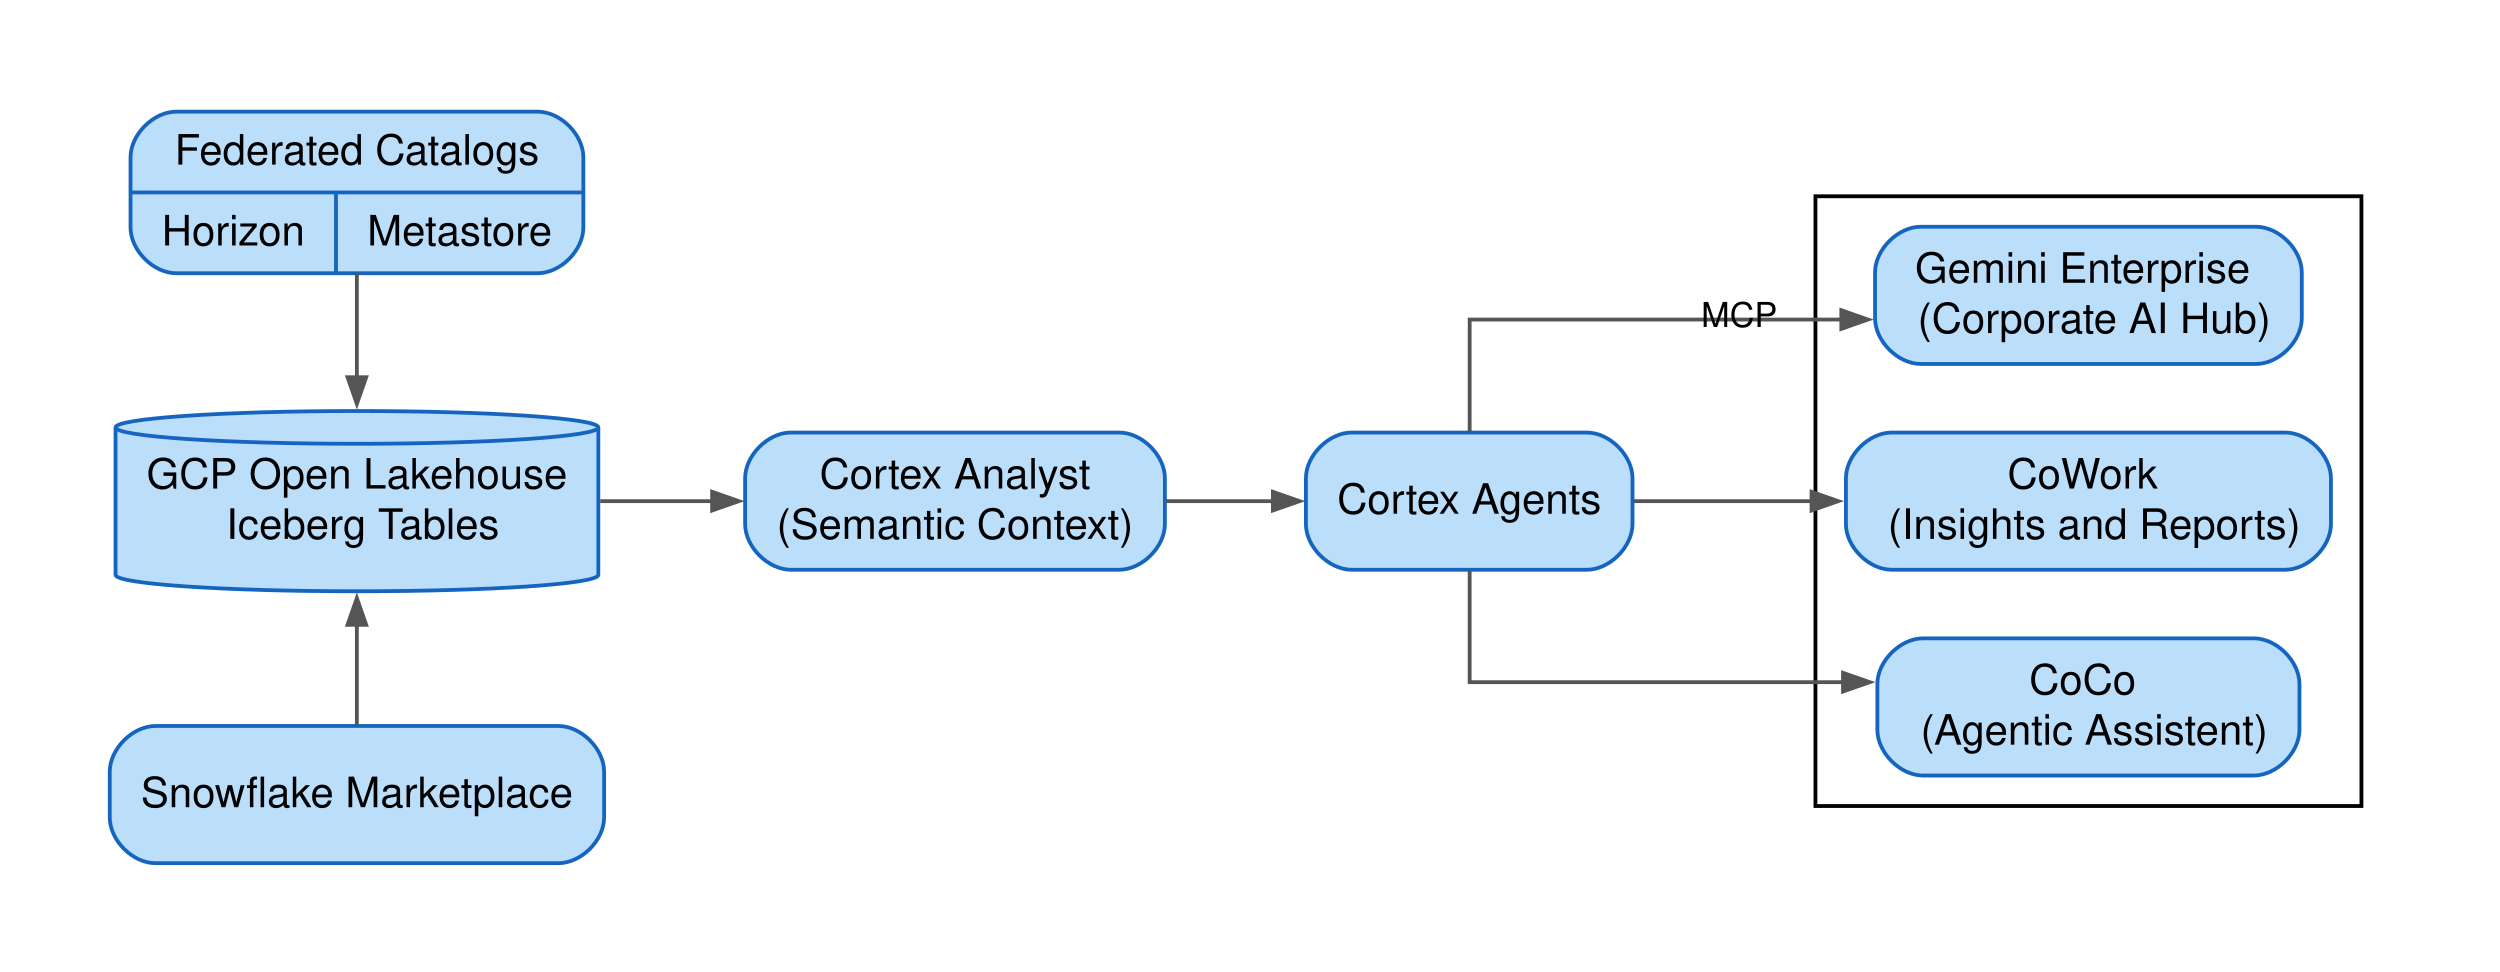
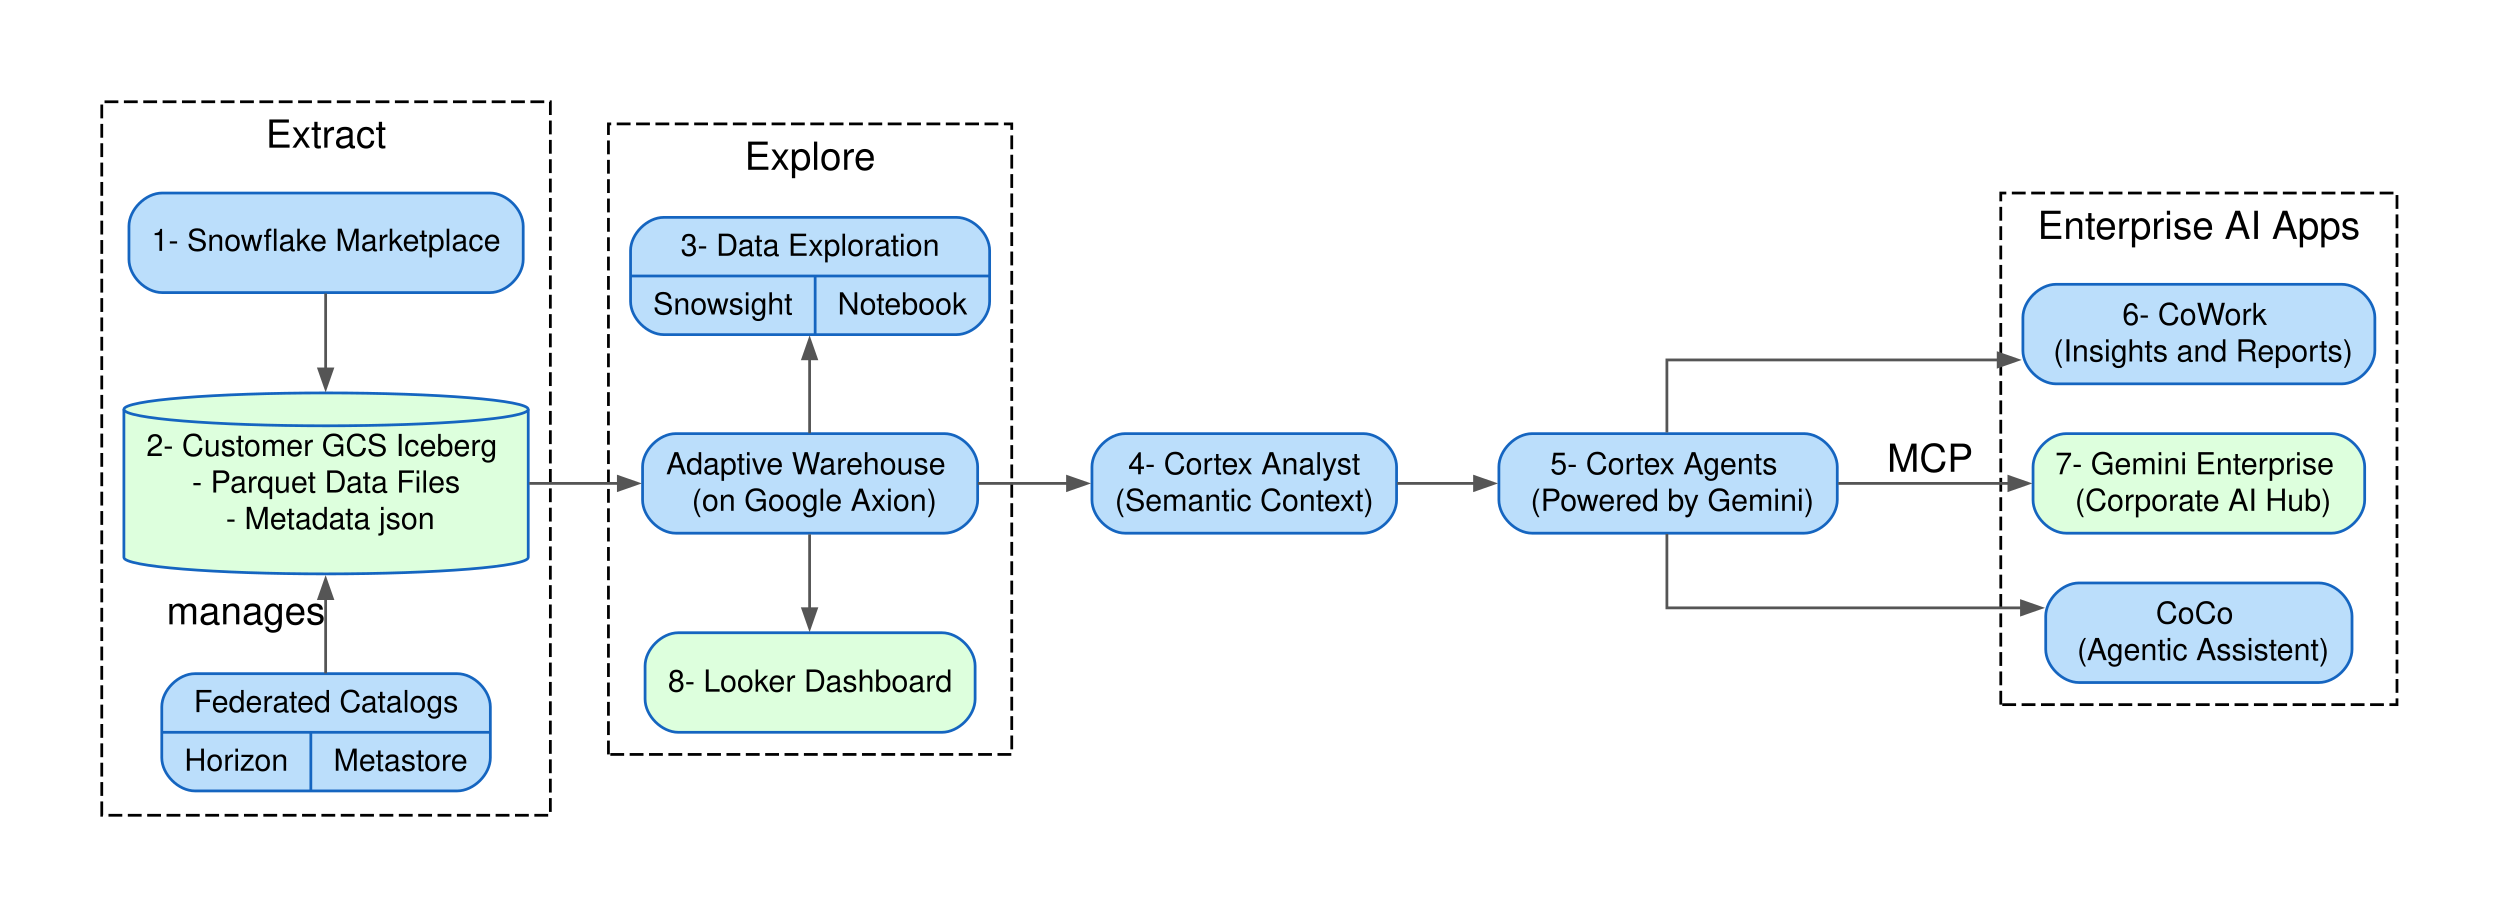
- <svg xmlns="http://www.w3.org/2000/svg" width="656pt" height="255pt" viewBox="0.00 0.00 656.00 255.00">
-   <g id="graph0" class="graph" transform="scale(1 1) rotate(0) translate(28.8 226.5)">
-     <g id="clust3" class="cluster">
-       <polygon fill="none" stroke="black" points="447.57,-15 447.57,-175 590.84,-175 590.84,-15 447.57,-15" />
+ <svg xmlns="http://www.w3.org/2000/svg" width="904pt" height="332pt" viewBox="0.00 0.00 904.00 332.00">
+   <g id="graph0" class="graph" transform="scale(1 1) rotate(0) translate(28.8 302.8)">
+     <g id="clust1" class="cluster">
+       <polygon fill="none" stroke="black" stroke-dasharray="5,2" points="8,-8 8,-266 170.21,-266 170.21,-8 8,-8" />
+       <text xml:space="preserve" text-anchor="middle" x="89.11" y="-249.4" font-family="Helvetica,sans-Serif" font-size="14.00">Extract</text>
+     </g>
+     <g id="clust2" class="cluster">
+       <polygon fill="none" stroke="black" stroke-dasharray="5,2" points="191.21,-30 191.21,-258 337.05,-258 337.05,-30 191.21,-30" />
+       <text xml:space="preserve" text-anchor="middle" x="264.13" y="-241.4" font-family="Helvetica,sans-Serif" font-size="14.00">Explore</text>
+     </g>
+     <g id="clust4" class="cluster">
+       <polygon fill="none" stroke="black" stroke-dasharray="5,2" points="694.68,-48 694.68,-233 837.95,-233 837.95,-48 694.68,-48" />
+       <text xml:space="preserve" text-anchor="middle" x="766.31" y="-216.4" font-family="Helvetica,sans-Serif" font-size="14.00">Enterprise AI Apps</text>
    </g>
    <g id="node1" class="node">
-       <path fill="#bbdefb" stroke="#1565c0" d="M17.45,-154.8C17.45,-154.8 112.27,-154.8 112.27,-154.8 118.27,-154.8 124.27,-160.8 124.27,-166.8 124.27,-166.8 124.27,-185.2 124.27,-185.2 124.27,-191.2 118.27,-197.2 112.27,-197.2 112.27,-197.2 17.45,-197.2 17.45,-197.2 11.45,-197.2 5.45,-191.2 5.45,-185.2 5.45,-185.2 5.45,-166.8 5.45,-166.8 5.45,-160.8 11.45,-154.8 17.45,-154.8" />
-       <text xml:space="preserve" text-anchor="middle" x="64.86" y="-183.3" font-family="Helvetica,sans-Serif" font-size="11.00">Federated Catalogs</text>
-       <polyline fill="none" stroke="#1565c0" points="5.45,-176 124.27,-176" />
-       <text xml:space="preserve" text-anchor="middle" x="32.41" y="-162.1" font-family="Helvetica,sans-Serif" font-size="11.00">Horizon</text>
-       <polyline fill="none" stroke="#1565c0" points="59.36,-154.8 59.36,-176" />
-       <text xml:space="preserve" text-anchor="middle" x="91.81" y="-162.1" font-family="Helvetica,sans-Serif" font-size="11.00">Metastore</text>
+       <path fill="#bbdefb" stroke="#1565c0" d="M41.7,-16.8C41.7,-16.8 136.51,-16.8 136.51,-16.8 142.51,-16.8 148.51,-22.8 148.51,-28.8 148.51,-28.8 148.51,-47.2 148.51,-47.2 148.51,-53.2 142.51,-59.2 136.51,-59.2 136.51,-59.2 41.7,-59.2 41.7,-59.2 35.7,-59.2 29.7,-53.2 29.7,-47.2 29.7,-47.2 29.7,-28.8 29.7,-28.8 29.7,-22.8 35.7,-16.8 41.7,-16.8" />
+       <text xml:space="preserve" text-anchor="middle" x="89.11" y="-45.3" font-family="Helvetica,sans-Serif" font-size="11.00">Federated Catalogs</text>
+       <polyline fill="none" stroke="#1565c0" points="29.7,-38 148.51,-38" />
+       <text xml:space="preserve" text-anchor="middle" x="56.65" y="-24.1" font-family="Helvetica,sans-Serif" font-size="11.00">Horizon</text>
+       <polyline fill="none" stroke="#1565c0" points="83.6,-16.8 83.6,-38" />
+       <text xml:space="preserve" text-anchor="middle" x="116.06" y="-24.1" font-family="Helvetica,sans-Serif" font-size="11.00">Metastore</text>
    </g>
    <g id="node2" class="node">
-       <path fill="#bbdefb" stroke="#1565c0" d="M128.2,-114.35C128.2,-116.72 99.81,-118.65 64.86,-118.65 29.91,-118.65 1.52,-116.72 1.52,-114.35 1.52,-114.35 1.52,-75.65 1.52,-75.65 1.52,-73.28 29.91,-71.35 64.86,-71.35 99.81,-71.35 128.2,-73.28 128.2,-75.65 128.2,-75.65 128.2,-114.35 128.2,-114.35" />
-       <path fill="none" stroke="#1565c0" d="M128.2,-114.35C128.2,-111.98 99.81,-110.05 64.86,-110.05 29.91,-110.05 1.52,-111.98 1.52,-114.35" />
-       <text xml:space="preserve" text-anchor="middle" x="64.86" y="-98.3" font-family="Helvetica,sans-Serif" font-size="11.00">GCP Open Lakehouse</text>
-       <text xml:space="preserve" text-anchor="middle" x="64.86" y="-85.1" font-family="Helvetica,sans-Serif" font-size="11.00"> Iceberg Tables</text>
+       <path fill="#ddffdd" stroke="#1565c0" d="M162.21,-154.78C162.21,-158.06 129.44,-160.72 89.11,-160.72 48.77,-160.72 16,-158.06 16,-154.78 16,-154.78 16,-101.23 16,-101.23 16,-97.94 48.77,-95.28 89.11,-95.28 129.44,-95.28 162.21,-97.94 162.21,-101.23 162.21,-101.23 162.21,-154.78 162.21,-154.78" />
+       <path fill="none" stroke="#1565c0" d="M162.21,-154.78C162.21,-151.49 129.44,-148.83 89.11,-148.83 48.77,-148.83 16,-151.49 16,-154.78" />
+       <text xml:space="preserve" text-anchor="middle" x="89.11" y="-137.9" font-family="Helvetica,sans-Serif" font-size="11.00">2- Customer GCS Iceberg </text>
+       <text xml:space="preserve" text-anchor="middle" x="89.11" y="-124.7" font-family="Helvetica,sans-Serif" font-size="11.00"> - Parquet Data Files </text>
+       <text xml:space="preserve" text-anchor="middle" x="89.11" y="-111.5" font-family="Helvetica,sans-Serif" font-size="11.00"> - Metadata json</text>
    </g>
    <g id="edge2" class="edge">
-       <path fill="none" stroke="#555555" d="M64.84,-154.72C64.84,-154.72 64.84,-127.51 64.84,-127.51" />
-       <polygon fill="#555555" stroke="#555555" points="67.29,-127.51 64.84,-120.51 62.39,-127.51 67.29,-127.51" />
+       <path fill="none" stroke="#555555" d="M88.95,-59.33C88.95,-59.33 88.95,-86.35 88.95,-86.35" />
+       <polygon fill="#555555" stroke="#555555" points="86.5,-86.35 88.95,-93.35 91.4,-86.35 86.5,-86.35" />
+       <text xml:space="preserve" text-anchor="middle" x="60.15" y="-77.04" font-family="Helvetica,sans-Serif" font-size="14.00">manages</text>
    </g>
    <g id="node3" class="node">
-       <path fill="#bbdefb" stroke="#1565c0" d="M117.72,-36C117.72,-36 12,-36 12,-36 6,-36 0,-30 0,-24 0,-24 0,-12 0,-12 0,-6 6,0 12,0 12,0 117.72,0 117.72,0 123.72,0 129.72,-6 129.72,-12 129.72,-12 129.72,-24 129.72,-24 129.72,-30 123.72,-36 117.72,-36" />
-       <text xml:space="preserve" text-anchor="middle" x="64.86" y="-14.7" font-family="Helvetica,sans-Serif" font-size="11.00">Snowflake Marketplace</text>
+       <path fill="#bbdefb" stroke="#1565c0" d="M29.83,-197C29.83,-197 148.39,-197 148.39,-197 154.39,-197 160.39,-203 160.39,-209 160.39,-209 160.39,-221 160.39,-221 160.39,-227 154.39,-233 148.39,-233 148.39,-233 29.83,-233 29.83,-233 23.83,-233 17.83,-227 17.83,-221 17.83,-221 17.83,-209 17.83,-209 17.83,-203 23.83,-197 29.83,-197" />
+       <text xml:space="preserve" text-anchor="middle" x="89.11" y="-212.1" font-family="Helvetica,sans-Serif" font-size="11.00">1- Snowflake Marketplace</text>
    </g>
    <g id="edge1" class="edge">
-       <path fill="none" stroke="#555555" d="M64.84,-62.55C64.84,-62.55 64.84,-36.05 64.84,-36.05" />
-       <polygon fill="#555555" stroke="#555555" points="62.39,-62.55 64.84,-69.55 67.29,-62.55 62.39,-62.55" />
+       <path fill="none" stroke="#555555" d="M88.95,-169.4C88.95,-169.4 88.95,-196.69 88.95,-196.69" />
+       <polygon fill="#555555" stroke="#555555" points="91.4,-169.4 88.95,-162.4 86.5,-169.4 91.4,-169.4" />
+     </g>
+     <g id="node5" class="node">
+       <path fill="#bbdefb" stroke="#1565c0" d="M312.72,-146C312.72,-146 215.55,-146 215.55,-146 209.55,-146 203.55,-140 203.55,-134 203.55,-134 203.55,-122 203.55,-122 203.55,-116 209.55,-110 215.55,-110 215.55,-110 312.72,-110 312.72,-110 318.72,-110 324.72,-116 324.72,-122 324.72,-122 324.72,-134 324.72,-134 324.72,-140 318.72,-146 312.72,-146" />
+       <text xml:space="preserve" text-anchor="middle" x="264.13" y="-131.3" font-family="Helvetica,sans-Serif" font-size="11.00">Adaptive Warehouse </text>
+       <text xml:space="preserve" text-anchor="middle" x="264.13" y="-118.1" font-family="Helvetica,sans-Serif" font-size="11.00"> (on Google Axion)</text>
+     </g>
+     <g id="edge3" class="edge">
+       <path fill="none" stroke="#555555" d="M162.57,-128C162.57,-128 194.79,-128 194.79,-128" />
+       <polygon fill="#555555" stroke="#555555" points="194.79,-130.45 201.79,-128 194.79,-125.55 194.79,-130.45" />
    </g>
    <g id="node4" class="node">
-       <path fill="#bbdefb" stroke="#1565c0" d="M264.87,-113C264.87,-113 178.72,-113 178.72,-113 172.72,-113 166.72,-107 166.72,-101 166.72,-101 166.72,-89 166.72,-89 166.72,-83 172.72,-77 178.72,-77 178.72,-77 264.87,-77 264.87,-77 270.87,-77 276.87,-83 276.87,-89 276.87,-89 276.87,-101 276.87,-101 276.87,-107 270.87,-113 264.87,-113" />
-       <text xml:space="preserve" text-anchor="middle" x="221.79" y="-98.3" font-family="Helvetica,sans-Serif" font-size="11.00">Cortex Analyst</text>
-       <text xml:space="preserve" text-anchor="middle" x="221.79" y="-85.1" font-family="Helvetica,sans-Serif" font-size="11.00">(Semantic Context)</text>
+       <path fill="#ddffdd" stroke="#1565c0" d="M311.8,-74C311.8,-74 216.46,-74 216.46,-74 210.46,-74 204.46,-68 204.46,-62 204.46,-62 204.46,-50 204.46,-50 204.46,-44 210.46,-38 216.46,-38 216.46,-38 311.8,-38 311.8,-38 317.8,-38 323.8,-44 323.8,-50 323.8,-50 323.8,-62 323.8,-62 323.8,-68 317.8,-74 311.8,-74" />
+       <text xml:space="preserve" text-anchor="middle" x="264.13" y="-52.7" font-family="Helvetica,sans-Serif" font-size="11.00">8- Looker Dashboard</text>
    </g>
-     <g id="edge3" class="edge">
-       <path fill="none" stroke="#555555" d="M128.69,-95C128.69,-95 158.06,-95 158.06,-95" />
-       <polygon fill="#555555" stroke="#555555" points="158.06,-97.45 165.06,-95 158.06,-92.55 158.06,-97.45" />
+     <g id="edge5" class="edge">
+       <path fill="none" stroke="#555555" d="M263.95,-82.68C263.95,-82.68 263.95,-109.59 263.95,-109.59" />
+       <polygon fill="#555555" stroke="#555555" points="266.4,-82.68 263.95,-75.68 261.5,-82.68 266.4,-82.68" />
    </g>
-     <g id="node5" class="node">
-       <path fill="#bbdefb" stroke="#1565c0" d="M387.57,-113C387.57,-113 325.87,-113 325.87,-113 319.87,-113 313.87,-107 313.87,-101 313.87,-101 313.87,-89 313.87,-89 313.87,-83 319.87,-77 325.87,-77 325.87,-77 387.57,-77 387.57,-77 393.57,-77 399.57,-83 399.57,-89 399.57,-89 399.57,-101 399.57,-101 399.57,-107 393.57,-113 387.57,-113" />
-       <text xml:space="preserve" text-anchor="middle" x="356.72" y="-91.7" font-family="Helvetica,sans-Serif" font-size="11.00">Cortex Agents</text>
+     <g id="node6" class="node">
+       <path fill="#bbdefb" stroke="#1565c0" d="M211.21,-181.8C211.21,-181.8 317.05,-181.8 317.05,-181.8 323.05,-181.8 329.05,-187.8 329.05,-193.8 329.05,-193.8 329.05,-212.2 329.05,-212.2 329.05,-218.2 323.05,-224.2 317.05,-224.2 317.05,-224.2 211.21,-224.2 211.21,-224.2 205.21,-224.2 199.21,-218.2 199.21,-212.2 199.21,-212.2 199.21,-193.8 199.21,-193.8 199.21,-187.8 205.21,-181.8 211.21,-181.8" />
+       <text xml:space="preserve" text-anchor="middle" x="264.13" y="-210.3" font-family="Helvetica,sans-Serif" font-size="11.00">3- Data Exploration</text>
+       <polyline fill="none" stroke="#1565c0" points="199.21,-203 329.05,-203" />
+       <text xml:space="preserve" text-anchor="middle" x="232.59" y="-189.1" font-family="Helvetica,sans-Serif" font-size="11.00">Snowsight</text>
+       <polyline fill="none" stroke="#1565c0" points="265.96,-181.8 265.96,-203" />
+       <text xml:space="preserve" text-anchor="middle" x="297.51" y="-189.1" font-family="Helvetica,sans-Serif" font-size="11.00">Notebook</text>
+     </g>
+     <g id="edge6" class="edge">
+       <path fill="none" stroke="#555555" d="M263.95,-146.16C263.95,-146.16 263.95,-173.04 263.95,-173.04" />
+       <polygon fill="#555555" stroke="#555555" points="261.5,-173.04 263.95,-180.04 266.4,-173.04 261.5,-173.04" />
+     </g>
+     <g id="node7" class="node">
+       <path fill="#bbdefb" stroke="#1565c0" d="M464.2,-146C464.2,-146 378.05,-146 378.05,-146 372.05,-146 366.05,-140 366.05,-134 366.05,-134 366.05,-122 366.05,-122 366.05,-116 372.05,-110 378.05,-110 378.05,-110 464.2,-110 464.2,-110 470.2,-110 476.2,-116 476.2,-122 476.2,-122 476.2,-134 476.2,-134 476.2,-140 470.2,-146 464.2,-146" />
+       <text xml:space="preserve" text-anchor="middle" x="421.12" y="-131.3" font-family="Helvetica,sans-Serif" font-size="11.00">4- Cortex Analyst</text>
+       <text xml:space="preserve" text-anchor="middle" x="421.12" y="-118.1" font-family="Helvetica,sans-Serif" font-size="11.00">(Semantic Context)</text>
    </g>
    <g id="edge4" class="edge">
-       <path fill="none" stroke="#555555" d="M277.06,-95C277.06,-95 305.21,-95 305.21,-95" />
-       <polygon fill="#555555" stroke="#555555" points="305.21,-97.45 312.21,-95 305.21,-92.55 305.21,-97.45" />
-     </g>
-     <g id="node6" class="node">
-       <path fill="#bbdefb" stroke="#1565c0" d="M563.19,-167C563.19,-167 475.21,-167 475.21,-167 469.21,-167 463.21,-161 463.21,-155 463.21,-155 463.21,-143 463.21,-143 463.21,-137 469.21,-131 475.21,-131 475.21,-131 563.19,-131 563.19,-131 569.19,-131 575.19,-137 575.19,-143 575.19,-143 575.19,-155 575.19,-155 575.19,-161 569.19,-167 563.19,-167" />
-       <text xml:space="preserve" text-anchor="middle" x="519.2" y="-152.3" font-family="Helvetica,sans-Serif" font-size="11.00">Gemini Enterprise </text>
-       <text xml:space="preserve" text-anchor="middle" x="519.2" y="-139.1" font-family="Helvetica,sans-Serif" font-size="11.00"> (Corporate AI Hub)</text>
-     </g>
-     <g id="edge5" class="edge">
-       <path fill="none" stroke="#555555" d="M356.84,-113.29C356.84,-126.72 356.84,-142.65 356.84,-142.65 356.84,-142.65 454.36,-142.65 454.36,-142.65" />
-       <polygon fill="#555555" stroke="#555555" points="454.36,-145.1 461.36,-142.65 454.36,-140.2 454.36,-145.1" />
-       <text xml:space="preserve" text-anchor="middle" x="427.57" y="-140.7" font-family="Helvetica,sans-Serif" font-size="9.00">MCP</text>
-     </g>
-     <g id="node7" class="node">
-       <path fill="#bbdefb" stroke="#1565c0" d="M570.84,-113C570.84,-113 467.57,-113 467.57,-113 461.57,-113 455.57,-107 455.57,-101 455.57,-101 455.57,-89 455.57,-89 455.57,-83 461.57,-77 467.57,-77 467.57,-77 570.84,-77 570.84,-77 576.84,-77 582.84,-83 582.84,-89 582.84,-89 582.84,-101 582.84,-101 582.84,-107 576.84,-113 570.84,-113" />
-       <text xml:space="preserve" text-anchor="middle" x="519.2" y="-98.3" font-family="Helvetica,sans-Serif" font-size="11.00">CoWork </text>
-       <text xml:space="preserve" text-anchor="middle" x="519.2" y="-85.1" font-family="Helvetica,sans-Serif" font-size="11.00"> (Insights and Reports)</text>
-     </g>
-     <g id="edge6" class="edge">
-       <path fill="none" stroke="#555555" d="M399.83,-95C399.83,-95 446.55,-95 446.55,-95" />
-       <polygon fill="#555555" stroke="#555555" points="446.55,-97.45 453.55,-95 446.55,-92.55 446.55,-97.45" />
+       <path fill="none" stroke="#555555" d="M324.83,-128C324.83,-128 357.21,-128 357.21,-128" />
+       <polygon fill="#555555" stroke="#555555" points="357.21,-130.45 364.21,-128 357.21,-125.55 357.21,-130.45" />
    </g>
    <g id="node8" class="node">
-       <path fill="#bbdefb" stroke="#1565c0" d="M562.58,-59C562.58,-59 475.82,-59 475.82,-59 469.82,-59 463.82,-53 463.82,-47 463.82,-47 463.82,-35 463.82,-35 463.82,-29 469.82,-23 475.82,-23 475.82,-23 562.58,-23 562.58,-23 568.58,-23 574.58,-29 574.58,-35 574.58,-35 574.58,-47 574.58,-47 574.58,-53 568.58,-59 562.58,-59" />
-       <text xml:space="preserve" text-anchor="middle" x="519.2" y="-44.3" font-family="Helvetica,sans-Serif" font-size="11.00">CoCo </text>
-       <text xml:space="preserve" text-anchor="middle" x="519.2" y="-31.1" font-family="Helvetica,sans-Serif" font-size="11.00"> (Agentic Assistent)</text>
+       <path fill="#bbdefb" stroke="#1565c0" d="M623.56,-146C623.56,-146 525.2,-146 525.2,-146 519.2,-146 513.2,-140 513.2,-134 513.2,-134 513.2,-122 513.2,-122 513.2,-116 519.2,-110 525.2,-110 525.2,-110 623.56,-110 623.56,-110 629.56,-110 635.56,-116 635.56,-122 635.56,-122 635.56,-134 635.56,-134 635.56,-140 629.56,-146 623.56,-146" />
+       <text xml:space="preserve" text-anchor="middle" x="574.38" y="-131.3" font-family="Helvetica,sans-Serif" font-size="11.00">5- Cortex Agents </text>
+       <text xml:space="preserve" text-anchor="middle" x="574.38" y="-118.1" font-family="Helvetica,sans-Serif" font-size="11.00"> (Powered by Gemini)</text>
    </g>
    <g id="edge7" class="edge">
-       <path fill="none" stroke="#555555" d="M356.84,-76.77C356.84,-63.38 356.84,-47.5 356.84,-47.5 356.84,-47.5 454.81,-47.5 454.81,-47.5" />
-       <polygon fill="#555555" stroke="#555555" points="454.81,-49.95 461.81,-47.5 454.81,-45.05 454.81,-49.95" />
+       <path fill="none" stroke="#555555" d="M476.45,-128C476.45,-128 504.39,-128 504.39,-128" />
+       <polygon fill="#555555" stroke="#555555" points="504.39,-130.45 511.39,-128 504.39,-125.55 504.39,-130.45" />
+     </g>
+     <g id="node9" class="node">
+       <path fill="#bbdefb" stroke="#1565c0" d="M817.95,-200C817.95,-200 714.68,-200 714.68,-200 708.68,-200 702.68,-194 702.68,-188 702.68,-188 702.68,-176 702.68,-176 702.68,-170 708.68,-164 714.68,-164 714.68,-164 817.95,-164 817.95,-164 823.95,-164 829.95,-170 829.95,-176 829.95,-176 829.95,-188 829.95,-188 829.95,-194 823.95,-200 817.95,-200" />
+       <text xml:space="preserve" text-anchor="middle" x="766.31" y="-185.3" font-family="Helvetica,sans-Serif" font-size="11.00">6- CoWork </text>
+       <text xml:space="preserve" text-anchor="middle" x="766.31" y="-172.1" font-family="Helvetica,sans-Serif" font-size="11.00"> (Insights and Reports)</text>
+     </g>
+     <g id="edge9" class="edge">
+       <path fill="none" stroke="#555555" d="M573.95,-146.42C573.95,-158.72 573.95,-172.65 573.95,-172.65 573.95,-172.65 693.74,-172.65 693.74,-172.65" />
+       <polygon fill="#555555" stroke="#555555" points="693.74,-175.1 700.74,-172.65 693.74,-170.2 693.74,-175.1" />
+     </g>
+     <g id="node10" class="node">
+       <path fill="#ddffdd" stroke="#1565c0" d="M814.27,-146C814.27,-146 718.35,-146 718.35,-146 712.35,-146 706.35,-140 706.35,-134 706.35,-134 706.35,-122 706.35,-122 706.35,-116 712.35,-110 718.35,-110 718.35,-110 814.27,-110 814.27,-110 820.27,-110 826.27,-116 826.27,-122 826.27,-122 826.27,-134 826.27,-134 826.27,-140 820.27,-146 814.27,-146" />
+       <text xml:space="preserve" text-anchor="middle" x="766.31" y="-131.3" font-family="Helvetica,sans-Serif" font-size="11.00">7- Gemini Enterprise </text>
+       <text xml:space="preserve" text-anchor="middle" x="766.31" y="-118.1" font-family="Helvetica,sans-Serif" font-size="11.00"> (Corporate AI Hub)</text>
+     </g>
+     <g id="edge8" class="edge">
+       <path fill="none" stroke="#555555" d="M635.9,-128C635.9,-128 697.61,-128 697.61,-128" />
+       <polygon fill="#555555" stroke="#555555" points="697.61,-130.45 704.61,-128 697.61,-125.55 697.61,-130.45" />
+       <text xml:space="preserve" text-anchor="middle" x="669.12" y="-132.2" font-family="Helvetica,sans-Serif" font-size="14.00">MCP</text>
+     </g>
+     <g id="node11" class="node">
+       <path fill="#bbdefb" stroke="#1565c0" d="M809.69,-92C809.69,-92 722.93,-92 722.93,-92 716.93,-92 710.93,-86 710.93,-80 710.93,-80 710.93,-68 710.93,-68 710.93,-62 716.93,-56 722.93,-56 722.93,-56 809.69,-56 809.69,-56 815.69,-56 821.69,-62 821.69,-68 821.69,-68 821.69,-80 821.69,-80 821.69,-86 815.69,-92 809.69,-92" />
+       <text xml:space="preserve" text-anchor="middle" x="766.31" y="-77.3" font-family="Helvetica,sans-Serif" font-size="11.00">CoCo </text>
+       <text xml:space="preserve" text-anchor="middle" x="766.31" y="-64.1" font-family="Helvetica,sans-Serif" font-size="11.00"> (Agentic Assistent)</text>
+     </g>
+     <g id="edge10" class="edge">
+       <path fill="none" stroke="#555555" d="M573.95,-109.7C573.95,-97.24 573.95,-83 573.95,-83 573.95,-83 702.16,-83 702.16,-83" />
+       <polygon fill="#555555" stroke="#555555" points="702.16,-85.45 709.16,-83 702.16,-80.55 702.16,-85.45" />
    </g>
  </g>
</svg>
